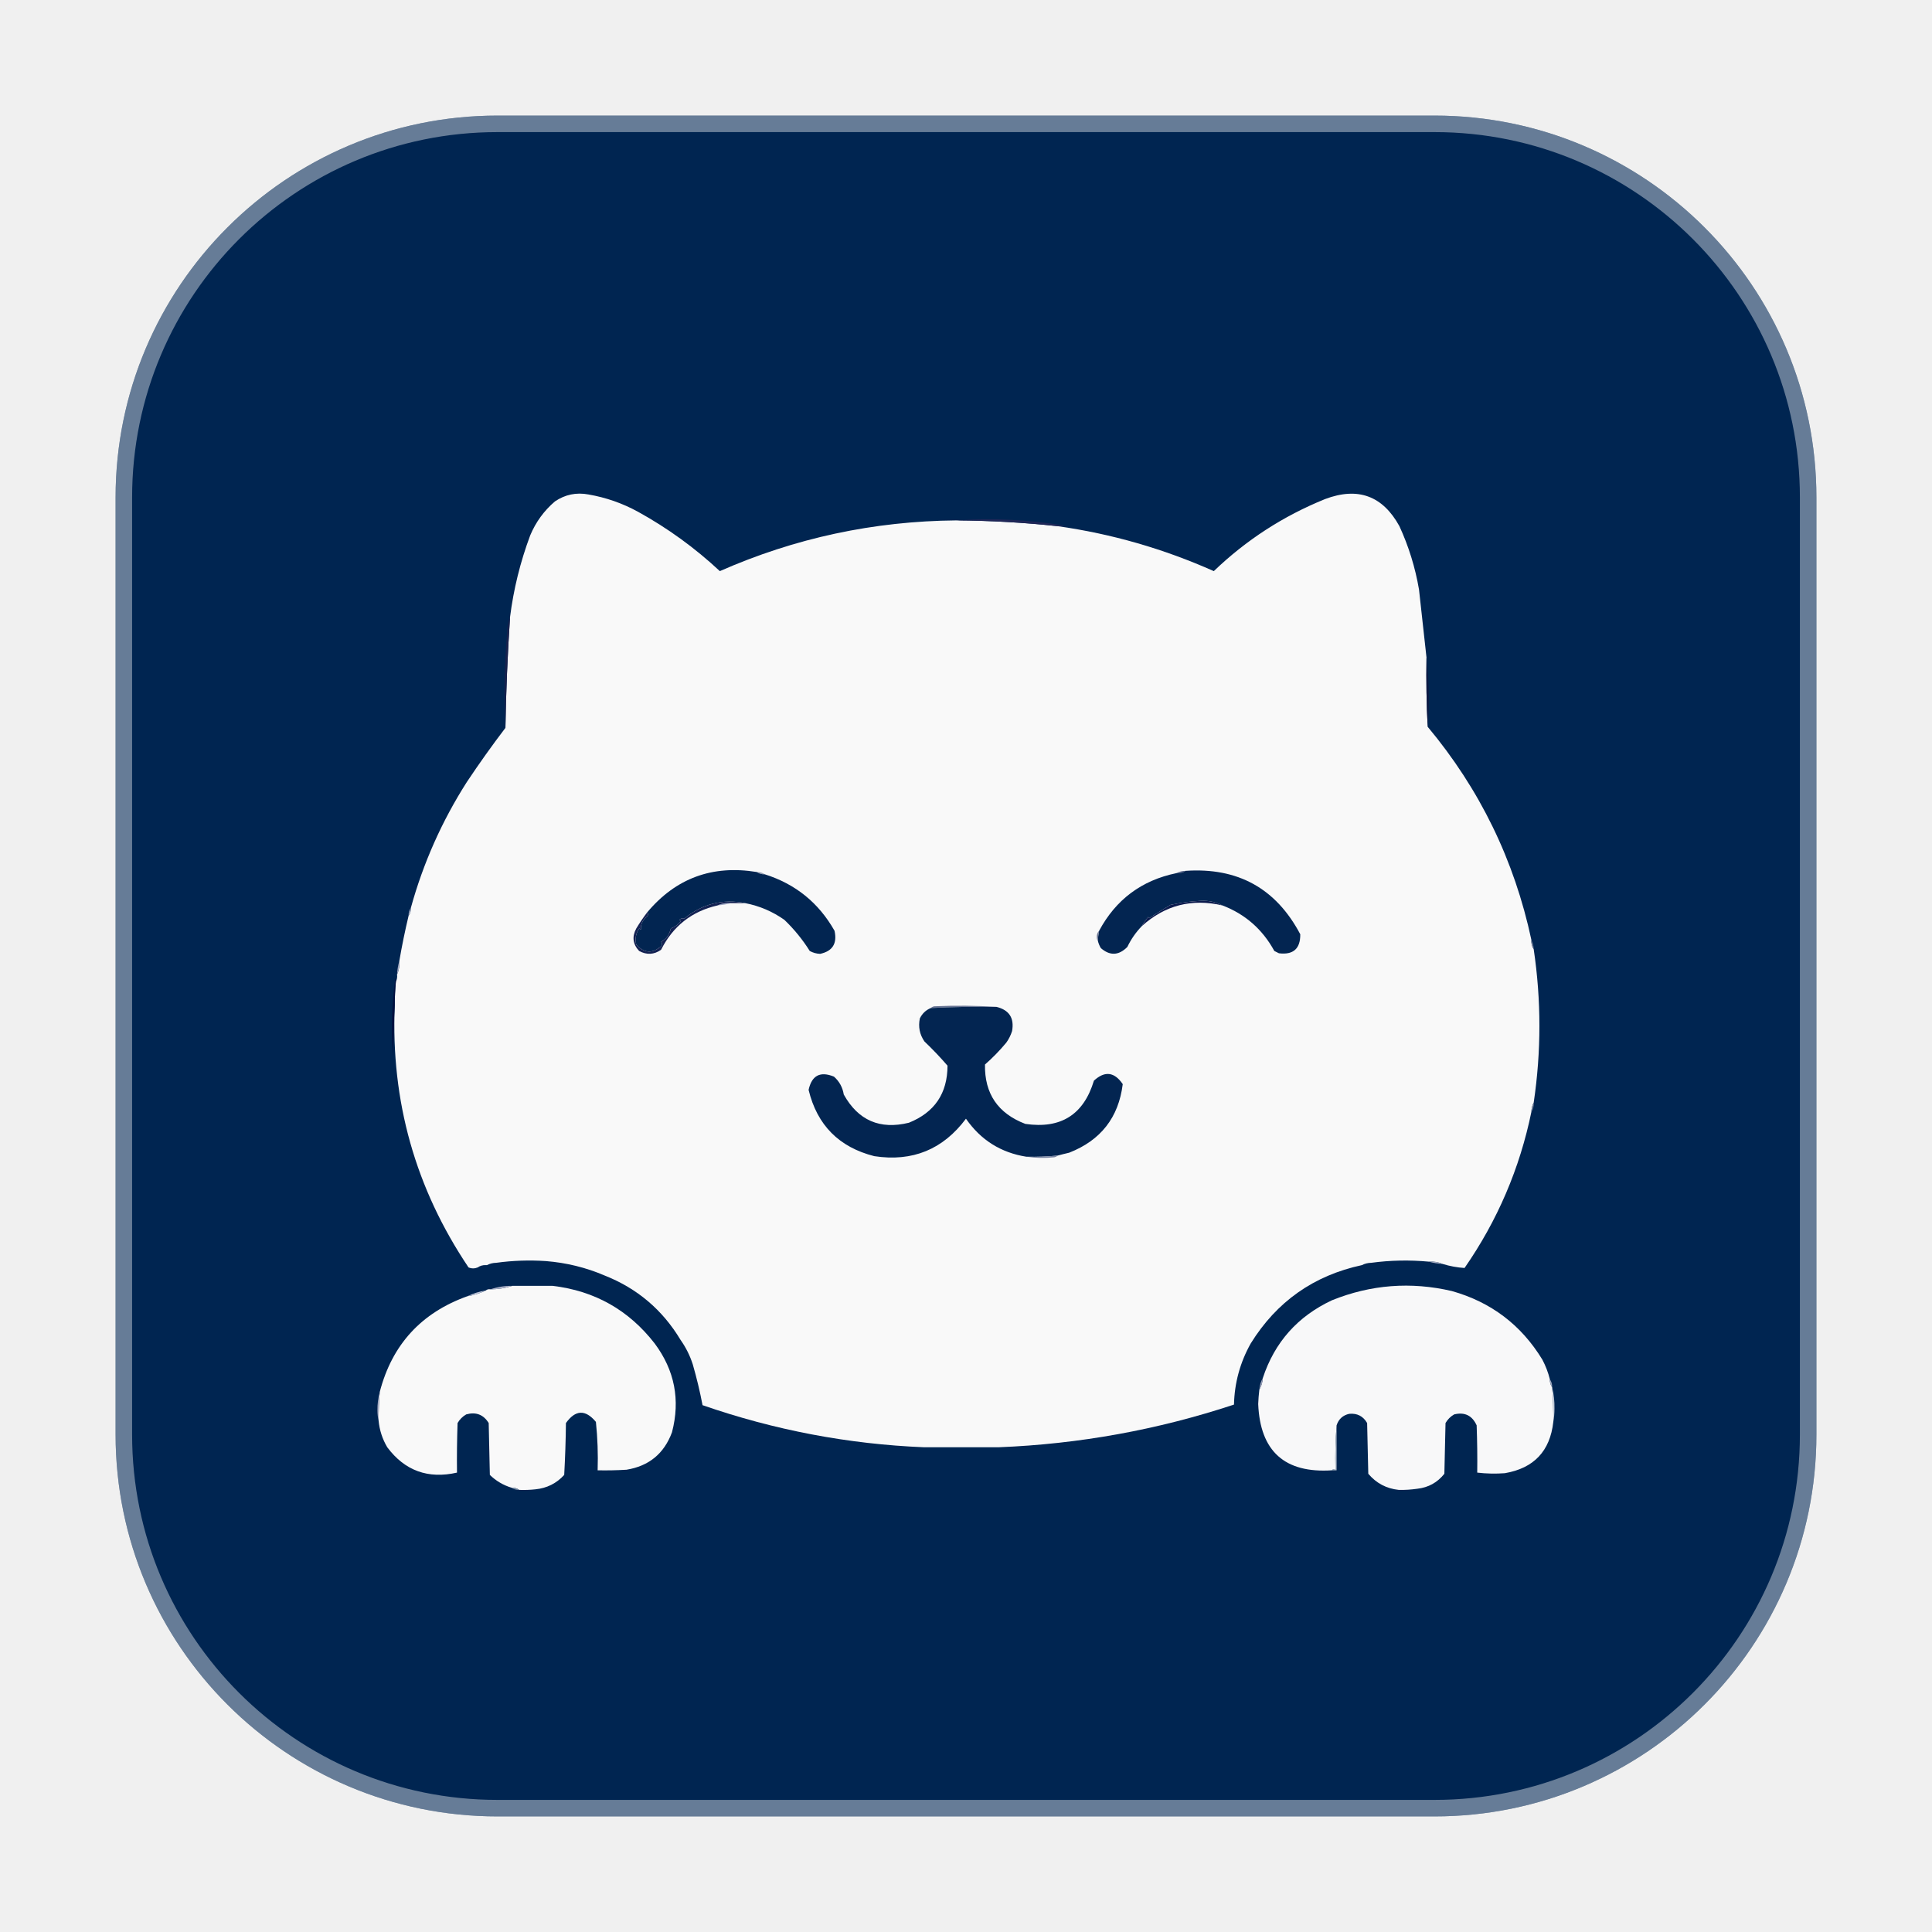
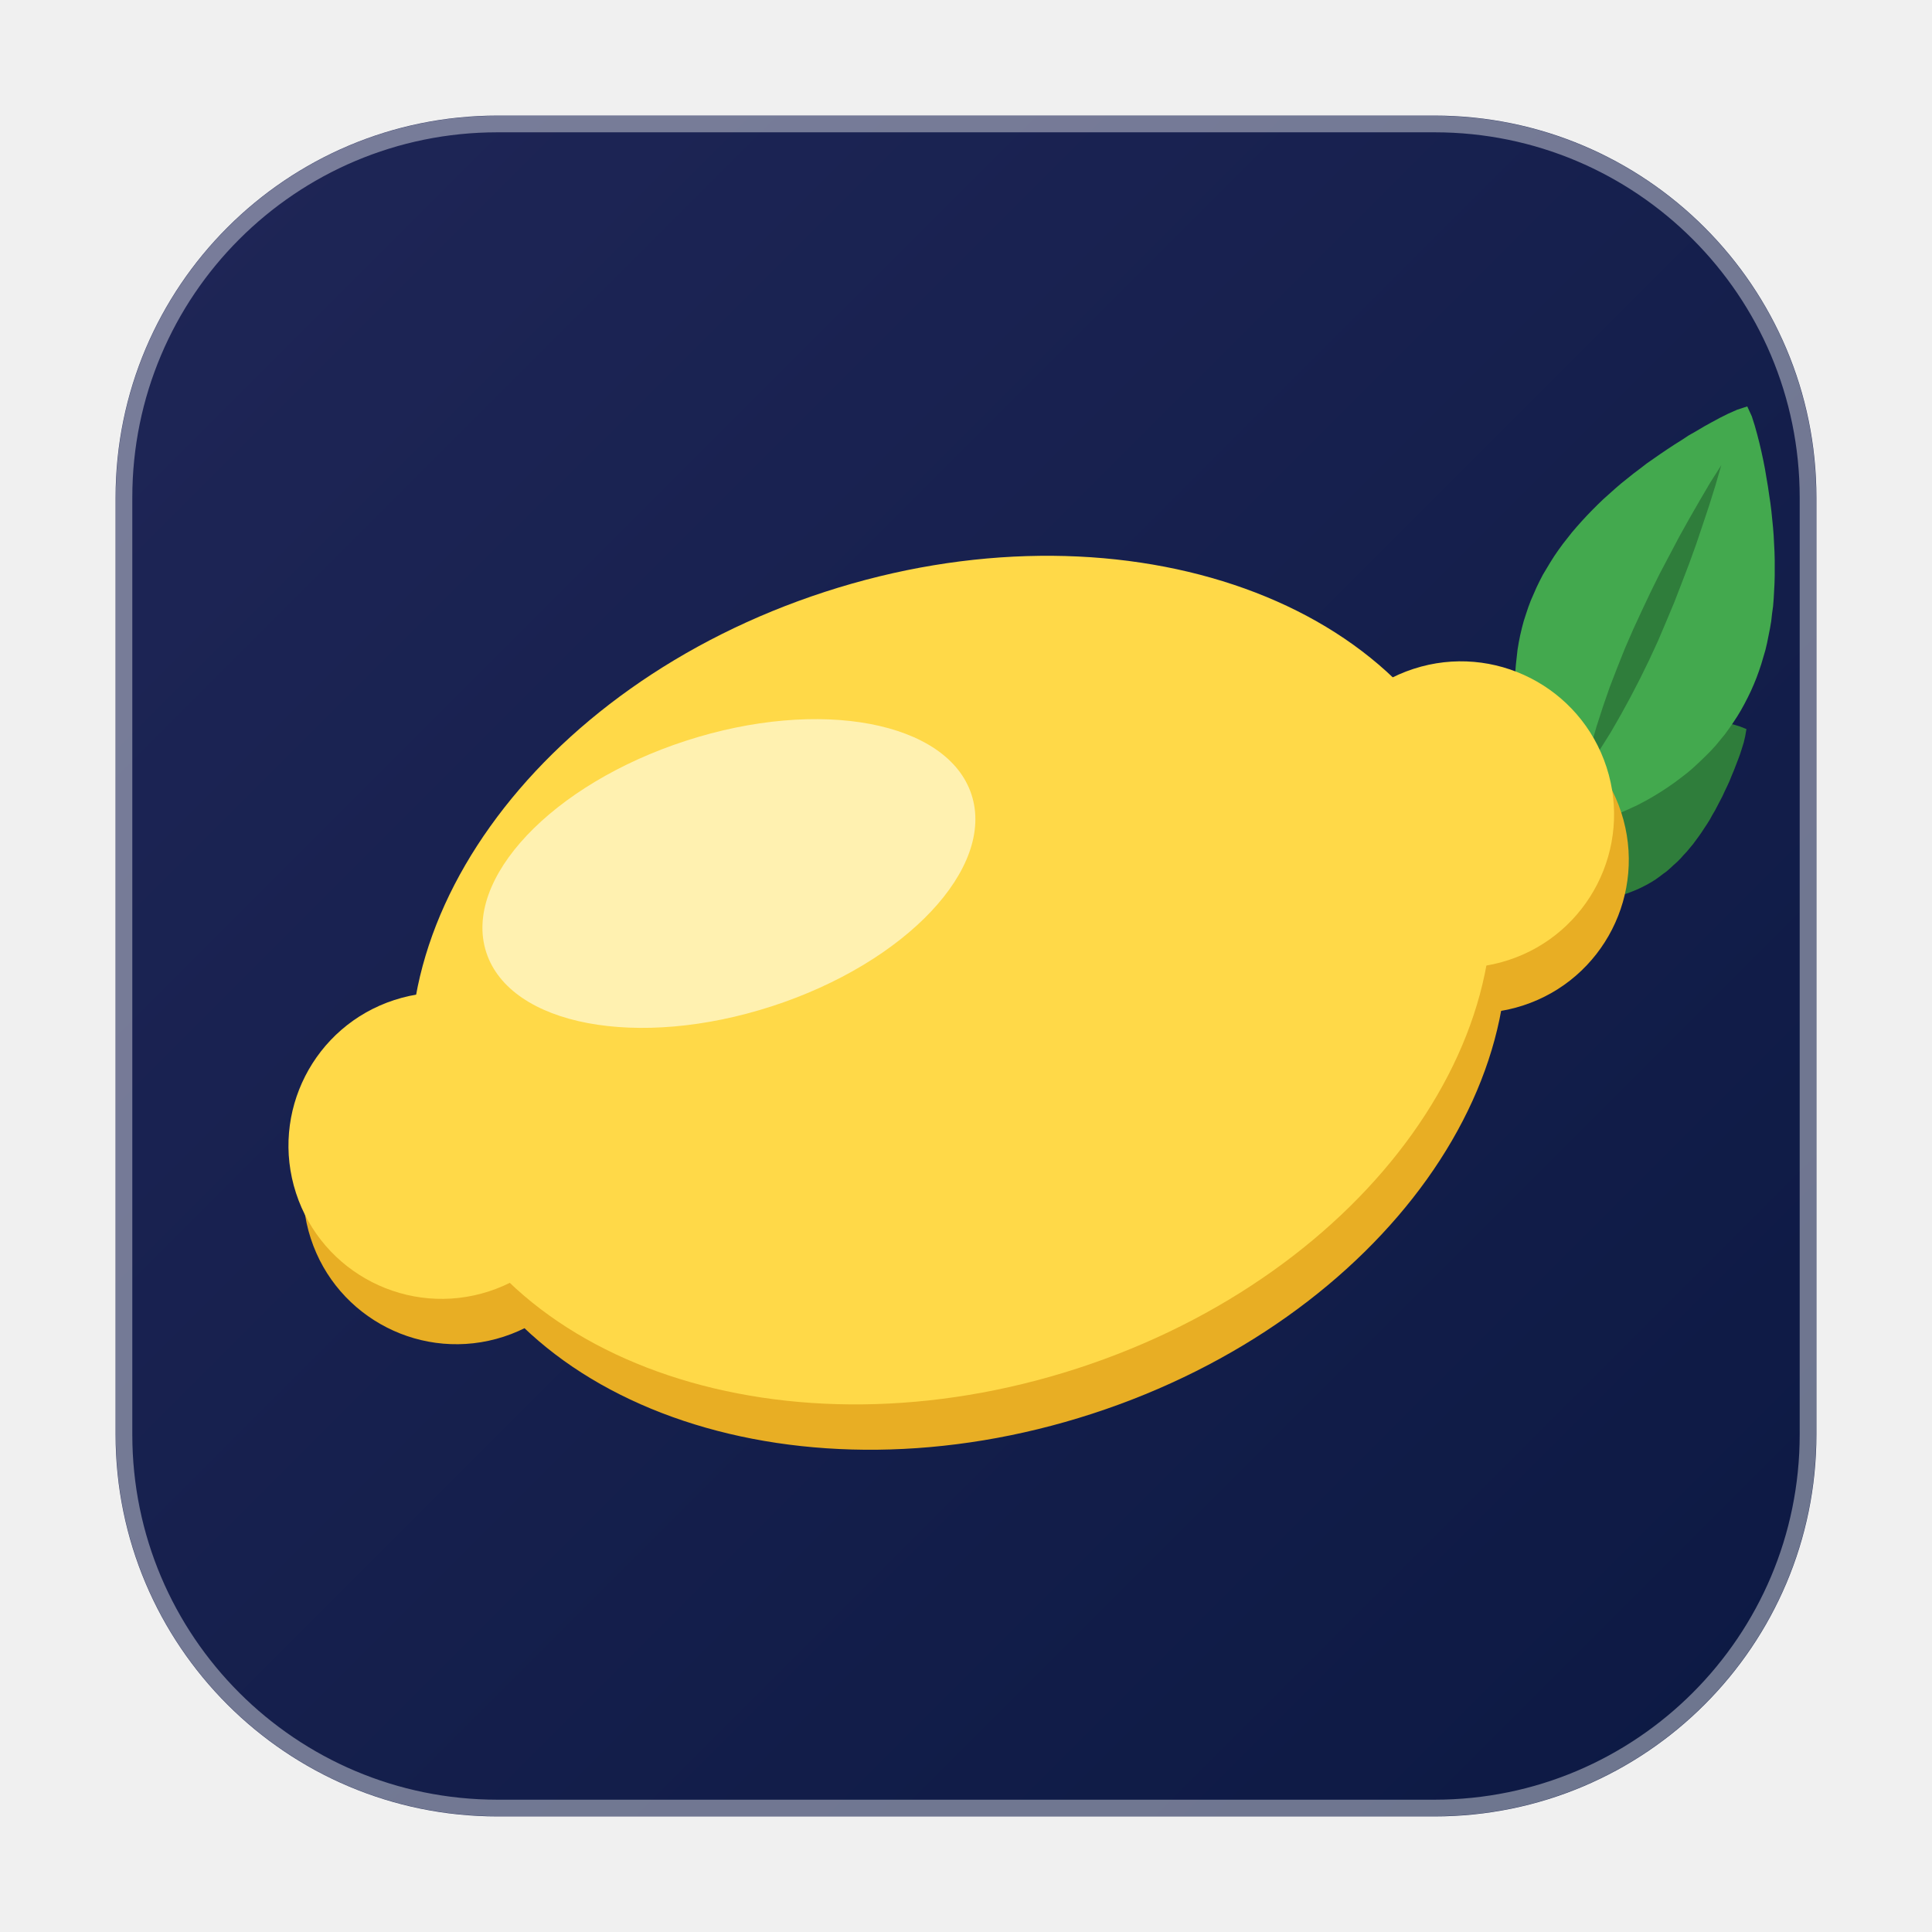
- <svg xmlns="http://www.w3.org/2000/svg" viewBox="44 44 936 936" width="1024" height="1024">
+ <svg xmlns="http://www.w3.org/2000/svg" viewBox="44 44 936 936" width="1024" height="1024" role="img">
  <defs>
    <clipPath id="round">
-       <rect x="100.0" y="100.0" width="824" height="824" rx="185" ry="185" />
+       <rect x="100.0" y="100.0" width="824.0" height="824.0" rx="185.0" ry="185.0" />
    </clipPath>
+     <linearGradient id="navy" x1="0" y1="0" x2="1" y2="1">
+       <stop offset="0" stop-color="#1F2657" />
+       <stop offset="1" stop-color="#0C1943" />
+     </linearGradient>
  </defs>
  <g clip-path="url(#round)">
-     <rect x="100.0" y="100.0" width="824" height="824" fill="#002551" />
-     <g transform="translate(161.80 161.80) scale(0.5585)">
-       <g>
-         <path style="opacity:1" fill="#f9f9f9" d="M 618.5,240.5 C 647.925,240.677 677.258,242.344 706.5,245.5C 753.323,252.113 798.49,265.113 842,284.5C 870.064,257.538 902.23,236.704 938.5,222C 966.969,211.263 988.469,219.096 1003,245.5C 1011.08,263.079 1016.75,281.412 1020,300.5C 1022.13,320.204 1024.29,339.871 1026.5,359.5C 1026.17,379.674 1026.5,399.674 1027.5,419.5C 1072.74,473.648 1102.74,535.314 1117.5,604.5C 1117.29,607.495 1117.96,610.162 1119.5,612.5C 1126.08,656.83 1126.08,701.163 1119.5,745.5C 1118.23,747.905 1117.57,750.572 1117.5,753.5C 1107.38,802.706 1088.05,847.872 1059.5,889C 1053.04,888.572 1046.71,887.405 1040.5,885.5C 1036.79,883.864 1032.79,883.198 1028.5,883.5C 1011.79,881.938 995.122,882.271 978.5,884.5C 975.572,884.565 972.905,885.232 970.5,886.5C 928.686,895.489 896.519,918.156 874,954.5C 864.791,970.962 859.958,988.628 859.5,1007.5C 793.269,1029.39 725.269,1041.72 655.5,1044.5C 633.833,1044.5 612.167,1044.5 590.5,1044.5C 524.821,1041.8 460.821,1029.63 398.5,1008C 396.254,996.177 393.421,984.344 390,972.5C 387.524,964.881 384.024,957.881 379.5,951.5C 363.815,925.334 341.815,906.667 313.5,895.5C 297.343,888.573 280.343,884.406 262.5,883C 248.055,882.038 233.722,882.538 219.5,884.5C 216.572,884.565 213.905,885.232 211.5,886.5C 211.167,886.5 210.833,886.5 210.5,886.5C 207.848,886.41 205.515,887.076 203.5,888.5C 200.823,889.614 198.156,889.614 195.5,888.5C 149.432,819.968 128.098,744.301 131.5,661.5C 131.502,654.48 131.835,647.48 132.5,640.5C 133.461,638.735 133.795,636.735 133.5,634.5C 135.136,630.79 135.802,626.79 135.5,622.5C 137.764,609.333 140.431,596.333 143.5,583.5C 144.924,581.485 145.59,579.152 145.5,576.5C 156.228,537.714 172.395,501.381 194,467.5C 204.685,451.452 215.852,435.786 227.5,420.5C 228.042,388.62 229.375,356.62 231.5,324.5C 234.549,300.253 240.382,276.586 249,253.5C 253.868,241.906 261.035,232.073 270.5,224C 279.336,218.042 289.002,216.042 299.5,218C 314.655,220.607 328.988,225.607 342.5,233C 368.29,247.23 391.957,264.396 413.5,284.5C 478.68,255.797 547.014,241.13 618.5,240.5 Z" />
-       </g>
-       <g>
-         <path style="opacity:1" fill="#1f2657" d="M 706.5,245.5 C 677.258,242.344 647.925,240.677 618.5,240.5C 649.662,238.284 680.995,239.784 712.5,245C 710.527,245.495 708.527,245.662 706.5,245.5 Z" />
-       </g>
-       <g>
-         <path style="opacity:1" fill="#18214c" d="M 231.5,324.5 C 229.375,356.62 228.042,388.62 227.5,420.5C 226.104,392.965 226.604,365.298 229,337.5C 229.17,331.677 230.003,327.344 231.5,324.5 Z" />
-       </g>
-       <g>
-         <path style="opacity:1" fill="#0c1943" d="M 1026.5,359.5 C 1027.92,371.971 1028.59,384.637 1028.5,397.5C 1028.5,405.008 1028.17,412.341 1027.5,419.5C 1026.5,399.674 1026.17,379.674 1026.5,359.5 Z" />
-       </g>
-       <g>
-         <path style="opacity:1" fill="#505c83" d="M 817.5,544.5 C 815.162,546.04 812.495,546.706 809.5,546.5C 811.905,545.232 814.572,544.565 817.5,544.5 Z" />
-       </g>
-       <g>
-         <path style="opacity:1" fill="#919ab0" d="M 445.5,545.5 C 448.152,545.41 450.485,546.076 452.5,547.5C 449.848,547.59 447.515,546.924 445.5,545.5 Z" />
-       </g>
-       <g>
-         <path style="opacity:1" fill="#022551" d="M 445.5,545.5 C 447.515,546.924 449.848,547.59 452.5,547.5C 479.103,555.885 499.269,572.218 513,596.5C 515.435,607.525 511.268,614.191 500.5,616.5C 497.302,616.378 494.302,615.545 491.5,614C 485.302,604.13 477.969,595.13 469.5,587C 459.207,579.735 447.873,574.902 435.5,572.5C 415.88,568.656 398.213,573.156 382.5,586C 380.905,585.383 379.572,585.716 378.5,587C 378.957,587.414 379.291,587.914 379.5,588.5C 376.839,591.423 374.005,593.423 371,594.5C 369.606,600.126 366.772,603.96 362.5,606C 363.517,607.049 363.684,608.216 363,609.5C 355.276,616.472 347.943,616.139 341,608.5C 339.805,603.4 340.638,598.733 343.5,594.5C 344.086,594.709 344.586,595.043 345,595.5C 344.718,590.888 346.551,587.055 350.5,584C 351.515,582.627 351.515,581.46 350.5,580.5C 375.329,550.884 406.995,539.218 445.5,545.5 Z" />
-       </g>
-       <g>
-         <path style="opacity:1" fill="#032551" d="M 817.5,544.5 C 862.791,541.392 895.958,559.726 917,599.5C 917.138,612.028 910.971,617.528 898.5,616C 897.167,615.333 895.833,614.667 894.5,614C 884.255,595.245 869.255,582.078 849.5,574.5C 843.812,571.54 837.645,570.207 831,570.5C 822.066,570.919 813.233,572.086 804.5,574C 798.217,577.721 792.05,581.554 786,585.5C 785.667,585.167 785.333,584.833 785,584.5C 782.92,587.065 781.087,589.732 779.5,592.5C 774.384,597.792 770.218,603.792 767,610.5C 759.55,618.016 751.883,618.349 744,611.5C 742.878,609.593 742.045,607.593 741.5,605.5C 741.508,602.455 741.841,599.455 742.5,596.5C 757.037,569.397 779.371,552.73 809.5,546.5C 812.495,546.706 815.162,546.04 817.5,544.5 Z" />
-       </g>
-       <g>
-         <path style="opacity:1" fill="#0c1a4d" d="M 849.5,574.5 C 822.908,568.314 799.574,574.314 779.5,592.5C 781.087,589.732 782.92,587.065 785,584.5C 785.333,584.833 785.667,585.167 786,585.5C 792.05,581.554 798.217,577.721 804.5,574C 813.233,572.086 822.066,570.919 831,570.5C 837.645,570.207 843.812,571.54 849.5,574.5 Z" />
-       </g>
-       <g>
-         <path style="opacity:1" fill="#98a2bf" d="M 423.5,572.5 C 419.684,573.482 415.684,574.149 411.5,574.5C 415.183,572.75 419.183,572.083 423.5,572.5 Z" />
-       </g>
-       <g>
-         <path style="opacity:1" fill="#9ea6be" d="M 145.5,576.5 C 145.59,579.152 144.924,581.485 143.5,583.5C 143.41,580.848 144.076,578.515 145.5,576.5 Z" />
-       </g>
-       <g>
-         <path style="opacity:1" fill="#132152" d="M 435.5,572.5 C 431.5,572.5 427.5,572.5 423.5,572.5C 419.183,572.083 415.183,572.75 411.5,574.5C 389.242,579.57 372.909,592.403 362.5,613C 356.408,617.241 350.075,617.574 343.5,614C 337.996,608.137 337.163,601.637 341,594.5C 343.929,589.631 347.096,584.965 350.5,580.5C 351.515,581.46 351.515,582.627 350.5,584C 346.551,587.055 344.718,590.888 345,595.5C 344.586,595.043 344.086,594.709 343.5,594.5C 340.638,598.733 339.805,603.4 341,608.5C 347.943,616.139 355.276,616.472 363,609.5C 363.684,608.216 363.517,607.049 362.5,606C 366.772,603.96 369.606,600.126 371,594.5C 374.005,593.423 376.839,591.423 379.5,588.5C 379.291,587.914 378.957,587.414 378.5,587C 379.572,585.716 380.905,585.383 382.5,586C 398.213,573.156 415.88,568.656 435.5,572.5 Z" />
-       </g>
-       <g>
-         <path style="opacity:1" fill="#6c7794" d="M 742.5,596.5 C 741.841,599.455 741.508,602.455 741.5,605.5C 740.848,604.551 740.514,603.385 740.5,602C 740.393,599.779 741.06,597.946 742.5,596.5 Z" />
-       </g>
-       <g>
-         <path style="opacity:1" fill="#6f7b97" d="M 1117.5,604.5 C 1118.77,606.905 1119.43,609.572 1119.5,612.5C 1117.96,610.162 1117.29,607.495 1117.5,604.5 Z" />
-       </g>
-       <g>
-         <path style="opacity:1" fill="#a8aec5" d="M 135.5,622.5 C 135.802,626.79 135.136,630.79 133.5,634.5C 133.717,630.295 134.383,626.295 135.5,622.5 Z" />
-       </g>
-       <g>
-         <path style="opacity:1" fill="#677393" d="M 653.5,662.5 C 634.473,662.218 615.473,662.551 596.5,663.5C 597.263,662.732 598.263,662.232 599.5,662C 617.671,661.171 635.671,661.338 653.5,662.5 Z" />
-       </g>
-       <g>
-         <path style="opacity:1" fill="#032551" d="M 653.5,662.5 C 664.536,665.228 669.036,672.228 667,683.5C 665.861,687.112 664.194,690.446 662,693.5C 656.35,700.317 650.184,706.65 643.5,712.5C 643.058,737.755 654.725,754.922 678.5,764C 709.272,768.521 729.105,756.021 738,726.5C 747.413,717.842 755.746,718.842 763,729.5C 759.409,758.463 743.909,778.297 716.5,789C 713.111,789.776 709.778,790.609 706.5,791.5C 697.533,792.383 688.533,792.716 679.5,792.5C 657.328,788.994 639.828,777.994 627,759.5C 607.084,786.202 580.584,797.035 547.5,792C 516.901,784.235 497.901,765.068 490.5,734.5C 493.257,721.955 500.59,718.121 512.5,723C 517.164,727.124 519.998,732.291 521,738.5C 533.515,761.003 552.348,769.17 577.5,763C 599.78,754.048 610.947,737.548 611,713.5C 604.698,706.197 598.032,699.197 591,692.5C 586.824,686.46 585.491,679.794 587,672.5C 589.072,668.26 592.238,665.26 596.5,663.5C 615.473,662.551 634.473,662.218 653.5,662.5 Z" />
-       </g>
-       <g>
-         <path style="opacity:1" fill="#01103f" d="M 132.5,640.5 C 131.835,647.48 131.502,654.48 131.5,661.5C 130.669,675.994 130.169,690.661 130,705.5C 128.188,682.722 128.854,660.055 132,637.5C 132.483,638.448 132.649,639.448 132.5,640.5 Z" />
-       </g>
-       <g>
-         <path style="opacity:1" fill="#7c869d" d="M 1119.5,745.5 C 1119.71,748.495 1119.04,751.162 1117.5,753.5C 1117.57,750.572 1118.23,747.905 1119.5,745.5 Z" />
-       </g>
-       <g>
-         <path style="opacity:1" fill="#7581a0" d="M 706.5,791.5 C 705.737,792.268 704.737,792.768 703.5,793C 695.323,793.823 687.323,793.656 679.5,792.5C 688.533,792.716 697.533,792.383 706.5,791.5 Z" />
-       </g>
-       <g>
-         <path style="opacity:1" fill="#a7aec3" d="M 1028.5,883.5 C 1032.79,883.198 1036.79,883.864 1040.5,885.5C 1036.29,885.283 1032.29,884.617 1028.5,883.5 Z" />
-       </g>
-       <g>
-         <path style="opacity:1" fill="#f9f9f9" d="M 233.5,904.5 C 242.833,904.5 252.167,904.5 261.5,904.5C 263.833,904.5 266.167,904.5 268.5,904.5C 304.989,908.827 334.489,925.494 357,954.5C 374.323,977.781 379.323,1003.45 372,1031.5C 365.153,1050.01 351.986,1060.85 332.5,1064C 324.173,1064.5 315.84,1064.67 307.5,1064.5C 307.947,1050.43 307.447,1036.43 306,1022.5C 296.93,1011.58 288.263,1011.91 280,1023.5C 279.833,1038.51 279.333,1053.51 278.5,1068.5C 271.841,1075.83 263.508,1080 253.5,1081C 248.845,1081.5 244.179,1081.67 239.5,1081.5C 237.485,1080.08 235.152,1079.41 232.5,1079.5C 225.481,1077.32 219.315,1073.66 214,1068.5C 213.667,1053.5 213.333,1038.5 213,1023.5C 208.464,1016.16 201.964,1013.66 193.5,1016C 190.333,1017.83 187.833,1020.33 186,1023.5C 185.5,1037.83 185.333,1052.16 185.5,1066.5C 160.376,1072.2 140.21,1064.86 125,1044.5C 120.792,1037.38 118.292,1029.71 117.5,1021.5C 117.482,1013.15 117.815,1004.82 118.5,996.5C 129.171,955.493 154.504,927.826 194.5,913.5C 200.166,912.61 205.5,910.943 210.5,908.5C 211.568,907.566 212.901,907.232 214.5,907.5C 221.111,907.453 227.444,906.453 233.5,904.5 Z" />
-       </g>
-       <g>
-         <path style="opacity:1" fill="#f8f8f9" d="M 1133.5,985.5 C 1133.41,988.152 1134.08,990.485 1135.5,992.5C 1136.26,1002.48 1136.59,1012.48 1136.5,1022.5C 1133.68,1047.82 1119.68,1062.66 1094.5,1067C 1086.48,1067.61 1078.48,1067.44 1070.5,1066.5C 1070.67,1052.83 1070.5,1039.16 1070,1025.5C 1066.12,1016.96 1059.62,1013.79 1050.5,1016C 1047.33,1017.83 1044.83,1020.33 1043,1023.5C 1042.67,1038.17 1042.33,1052.83 1042,1067.5C 1035.97,1075.1 1028.14,1079.43 1018.5,1080.5C 1013.2,1081.27 1007.87,1081.61 1002.5,1081.5C 991.789,1080.39 982.955,1075.73 976,1067.5C 975.667,1052.83 975.333,1038.17 975,1023.5C 971.569,1017.53 966.402,1014.87 959.5,1015.5C 953.942,1016.72 950.275,1020.06 948.5,1025.5C 947.505,1037.99 947.171,1050.66 947.5,1063.5C 946.209,1063.26 945.209,1063.6 944.5,1064.5C 903.542,1067.19 882.208,1048.02 880.5,1007C 880.658,1002.81 880.991,998.641 881.5,994.5C 883.277,991.495 884.277,988.162 884.5,984.5C 894.73,953.43 914.73,930.93 944.5,917C 978.246,903.385 1012.91,900.718 1048.5,909C 1082.5,918.575 1108.67,938.409 1127,968.5C 1129.86,973.928 1132.03,979.595 1133.5,985.5 Z" />
-       </g>
-       <g>
-         <path style="opacity:1" fill="#adb2c9" d="M 233.5,904.5 C 227.444,906.453 221.111,907.453 214.5,907.5C 220.536,905.419 226.869,904.419 233.5,904.5 Z" />
-       </g>
-       <g>
-         <path style="opacity:1" fill="#bec4d7" d="M 210.5,908.5 C 205.5,910.943 200.166,912.61 194.5,913.5C 199.5,911.057 204.834,909.39 210.5,908.5 Z" />
-       </g>
-       <g>
-         <path style="opacity:1" fill="#9ba0b8" d="M 884.5,984.5 C 884.277,988.162 883.277,991.495 881.5,994.5C 881.723,990.838 882.723,987.505 884.5,984.5 Z" />
-       </g>
-       <g>
-         <path style="opacity:1" fill="#9aa5bc" d="M 1133.5,985.5 C 1134.92,987.515 1135.59,989.848 1135.5,992.5C 1134.08,990.485 1133.41,988.152 1133.5,985.5 Z" />
-       </g>
-       <g>
-         <path style="opacity:1" fill="#adb1c6" d="M 118.5,996.5 C 117.815,1004.82 117.482,1013.15 117.5,1021.5C 116.835,1018.69 116.502,1015.69 116.5,1012.5C 116.429,1006.93 117.096,1001.6 118.5,996.5 Z" />
-       </g>
-       <g>
-         <path style="opacity:1" fill="#c9d0dc" d="M 1135.5,992.5 C 1136.96,998.434 1137.63,1004.6 1137.5,1011C 1137.5,1015.02 1137.17,1018.85 1136.5,1022.5C 1136.59,1012.48 1136.26,1002.48 1135.5,992.5 Z" />
-       </g>
-       <g>
-         <path style="opacity:1" fill="#b5bfcb" d="M 948.5,1025.5 C 948.5,1038.5 948.5,1051.5 948.5,1064.5C 947.167,1064.5 945.833,1064.5 944.5,1064.5C 945.209,1063.6 946.209,1063.26 947.5,1063.5C 947.171,1050.66 947.505,1037.99 948.5,1025.5 Z" />
-       </g>
-       <g>
-         <path style="opacity:1" fill="#8193aa" d="M 232.5,1079.5 C 235.152,1079.41 237.485,1080.08 239.5,1081.5C 236.848,1081.59 234.515,1080.92 232.5,1079.5 Z" />
-       </g>
+     <rect x="100.0" y="100.0" width="824.0" height="824.0" fill="url(#navy)" />
+     <path fill="#2F7D3B" d="M 768.7,467.2 L 773.3,470.8 L 777.0,472.7 L 780.4,474.2 L 783.6,475.4 L 786.7,476.4 L 789.7,477.3 L 792.7,478.0 L 795.6,478.6 L 798.4,479.1 L 801.1,479.5 L 803.8,479.8 L 806.5,480.0 L 809.1,480.1 L 811.6,480.2 L 814.1,480.1 L 816.5,480.0 L 818.9,479.7 L 821.3,479.4 L 823.6,479.0 L 825.9,478.6 L 828.1,478.0 L 830.2,477.4 L 832.4,476.8 L 834.5,476.0 L 836.5,475.2 L 838.5,474.3 L 840.5,473.3 L 842.4,472.3 L 844.3,471.2 L 846.2,470.0 L 848.0,468.7 L 849.7,467.4 L 851.5,466.1 L 853.2,464.6 L 854.8,463.1 L 856.5,461.6 L 858.1,460.0 L 859.6,458.3 L 861.2,456.6 L 862.7,454.8 L 864.2,453.0 L 865.6,451.1 L 867.0,449.2 L 868.4,447.2 L 869.7,445.2 L 871.1,443.1 L 872.4,441.0 L 873.6,438.8 L 874.9,436.6 L 876.1,434.3 L 877.3,432.0 L 878.5,429.7 L 879.6,427.3 L 880.8,424.8 L 881.9,422.4 L 882.9,419.9 L 884.0,417.3 L 885.0,414.7 L 886.0,412.1 L 887.0,409.4 L 887.9,406.6 L 888.8,403.7 L 889.5,400.7 L 890.1,397.2 L 890.1,397.2 L 886.8,395.9 L 883.8,395.0 L 880.8,394.4 L 878.0,393.8 L 875.1,393.2 L 872.4,392.8 L 869.6,392.4 L 866.8,392.0 L 864.1,391.7 L 861.4,391.4 L 858.8,391.2 L 856.1,391.0 L 853.5,390.8 L 850.9,390.7 L 848.4,390.6 L 845.8,390.6 L 843.3,390.6 L 840.8,390.7 L 838.3,390.8 L 835.9,390.9 L 833.5,391.2 L 831.1,391.4 L 828.8,391.7 L 826.4,392.1 L 824.2,392.5 L 821.9,392.9 L 819.7,393.5 L 817.5,394.1 L 815.3,394.7 L 813.2,395.4 L 811.1,396.1 L 809.1,397.0 L 807.0,397.9 L 805.1,398.8 L 803.1,399.8 L 801.2,400.9 L 799.4,402.1 L 797.5,403.3 L 795.7,404.6 L 794.0,405.9 L 792.3,407.4 L 790.6,408.9 L 789.0,410.4 L 787.5,412.1 L 785.9,413.8 L 784.4,415.6 L 783.0,417.5 L 781.6,419.5 L 780.3,421.5 L 779.0,423.6 L 777.7,425.9 L 776.5,428.2 L 775.4,430.6 L 774.3,433.0 L 773.2,435.6 L 772.3,438.3 L 771.4,441.1 L 770.5,444.0 L 769.7,447.1 L 769.1,450.3 L 768.5,453.7 L 768.1,457.3 L 767.9,461.5 L 768.7,467.2 Z" />
+     <path fill="#43A94E" d="M 800.1,444.2 L 808.4,444.0 L 814.2,442.9 L 819.5,441.4 L 824.3,439.7 L 828.8,437.9 L 833.1,436.0 L 837.2,434.1 L 841.2,432.0 L 844.9,429.9 L 848.5,427.7 L 852.0,425.4 L 855.3,423.1 L 858.5,420.7 L 861.6,418.3 L 864.5,415.8 L 867.3,413.2 L 870.0,410.6 L 872.6,408.0 L 875.1,405.3 L 877.4,402.5 L 879.7,399.7 L 881.8,396.8 L 883.8,393.9 L 885.7,391.0 L 887.5,388.0 L 889.2,384.9 L 890.8,381.8 L 892.3,378.7 L 893.7,375.5 L 895.0,372.3 L 896.2,369.0 L 897.3,365.7 L 898.3,362.3 L 899.3,358.9 L 900.1,355.5 L 900.8,352.0 L 901.5,348.5 L 902.1,345.0 L 902.5,341.4 L 903.0,337.8 L 903.3,334.1 L 903.5,330.4 L 903.7,326.7 L 903.8,322.9 L 903.8,319.1 L 903.8,315.3 L 903.7,311.4 L 903.5,307.6 L 903.3,303.6 L 903.0,299.7 L 902.6,295.7 L 902.2,291.7 L 901.7,287.7 L 901.1,283.7 L 900.5,279.6 L 899.8,275.5 L 899.1,271.3 L 898.3,267.2 L 897.4,263.0 L 896.4,258.7 L 895.3,254.4 L 894.1,250.1 L 892.7,245.7 L 890.5,240.9 L 890.5,240.9 L 885.6,242.5 L 881.3,244.4 L 877.3,246.4 L 873.4,248.5 L 869.6,250.6 L 865.9,252.8 L 862.2,254.9 L 858.7,257.2 L 855.2,259.4 L 851.7,261.7 L 848.3,264.0 L 845.0,266.3 L 841.7,268.6 L 838.6,271.0 L 835.4,273.4 L 832.3,275.9 L 829.3,278.3 L 826.4,280.8 L 823.5,283.4 L 820.7,285.9 L 818.0,288.5 L 815.4,291.1 L 812.8,293.8 L 810.3,296.5 L 807.9,299.2 L 805.5,302.0 L 803.3,304.8 L 801.1,307.6 L 799.0,310.5 L 797.0,313.4 L 795.1,316.4 L 793.3,319.4 L 791.5,322.4 L 789.9,325.5 L 788.4,328.6 L 787.0,331.8 L 785.6,335.0 L 784.4,338.2 L 783.3,341.5 L 782.2,344.9 L 781.3,348.3 L 780.5,351.7 L 779.8,355.2 L 779.2,358.8 L 778.8,362.4 L 778.4,366.0 L 778.1,369.7 L 778.0,373.5 L 778.0,377.3 L 778.1,381.1 L 778.4,385.0 L 778.7,389.0 L 779.2,393.0 L 779.9,397.1 L 780.7,401.3 L 781.6,405.5 L 782.7,409.8 L 784.0,414.2 L 785.4,418.6 L 787.1,423.2 L 789.1,427.9 L 791.5,432.7 L 794.6,437.9 L 800.1,444.2 Z" />
+     <path fill="#2F7D3B" d="M 812.7,415.7 L 818.9,407.5 L 824.3,398.9 L 829.3,390.2 L 834.1,381.4 L 838.7,372.5 L 843.1,363.5 L 847.3,354.4 L 851.2,345.2 L 855.1,335.9 L 858.7,326.6 L 862.3,317.2 L 865.7,307.8 L 868.9,298.3 L 872.1,288.7 L 875.1,279.1 L 877.9,269.4 L 877.9,269.4 L 872.5,277.9 L 867.4,286.6 L 862.4,295.3 L 857.5,304.1 L 852.8,313.0 L 848.1,321.9 L 843.7,330.8 L 839.4,339.9 L 835.2,349.0 L 831.2,358.2 L 827.5,367.5 L 823.9,376.8 L 820.6,386.3 L 817.5,395.9 L 814.7,405.6 L 812.7,415.7 Z" />
+     <circle cx="781.9" cy="450.7" r="24.7" fill="#2F7D3B" />
+     <g transform="translate(512.0 540.8) rotate(-18)">
+       <ellipse cx="0" cy="0" rx="267.8" ry="197.8" fill="#E8AE24" />
+       <circle cx="-259.6" cy="0" r="74.2" fill="#E8AE24" />
+       <circle cx="259.6" cy="0" r="74.2" fill="#E8AE24" />
+       <ellipse cx="0" cy="-23.1" rx="267.8" ry="197.8" fill="#FFD948" />
+       <circle cx="-259.6" cy="-23.1" r="74.2" fill="#FFD948" />
+       <circle cx="259.6" cy="-23.1" r="74.2" fill="#FFD948" />
+       <ellipse cx="-86.5" cy="-105.5" rx="123.6" ry="67.6" fill="#FFF3B8" opacity="0.92" />
    </g>
  </g>
-   <rect x="104.0" y="104.0" width="816" height="816" rx="181.0" ry="181.0" fill="none" stroke="#ffffff" stroke-opacity="0.4" stroke-width="8" />
+   <rect x="104.1" y="104.1" width="815.8" height="815.8" rx="180.9" ry="180.9" fill="none" stroke="#FFFFFF" stroke-opacity="0.4" stroke-width="8" />
</svg>
